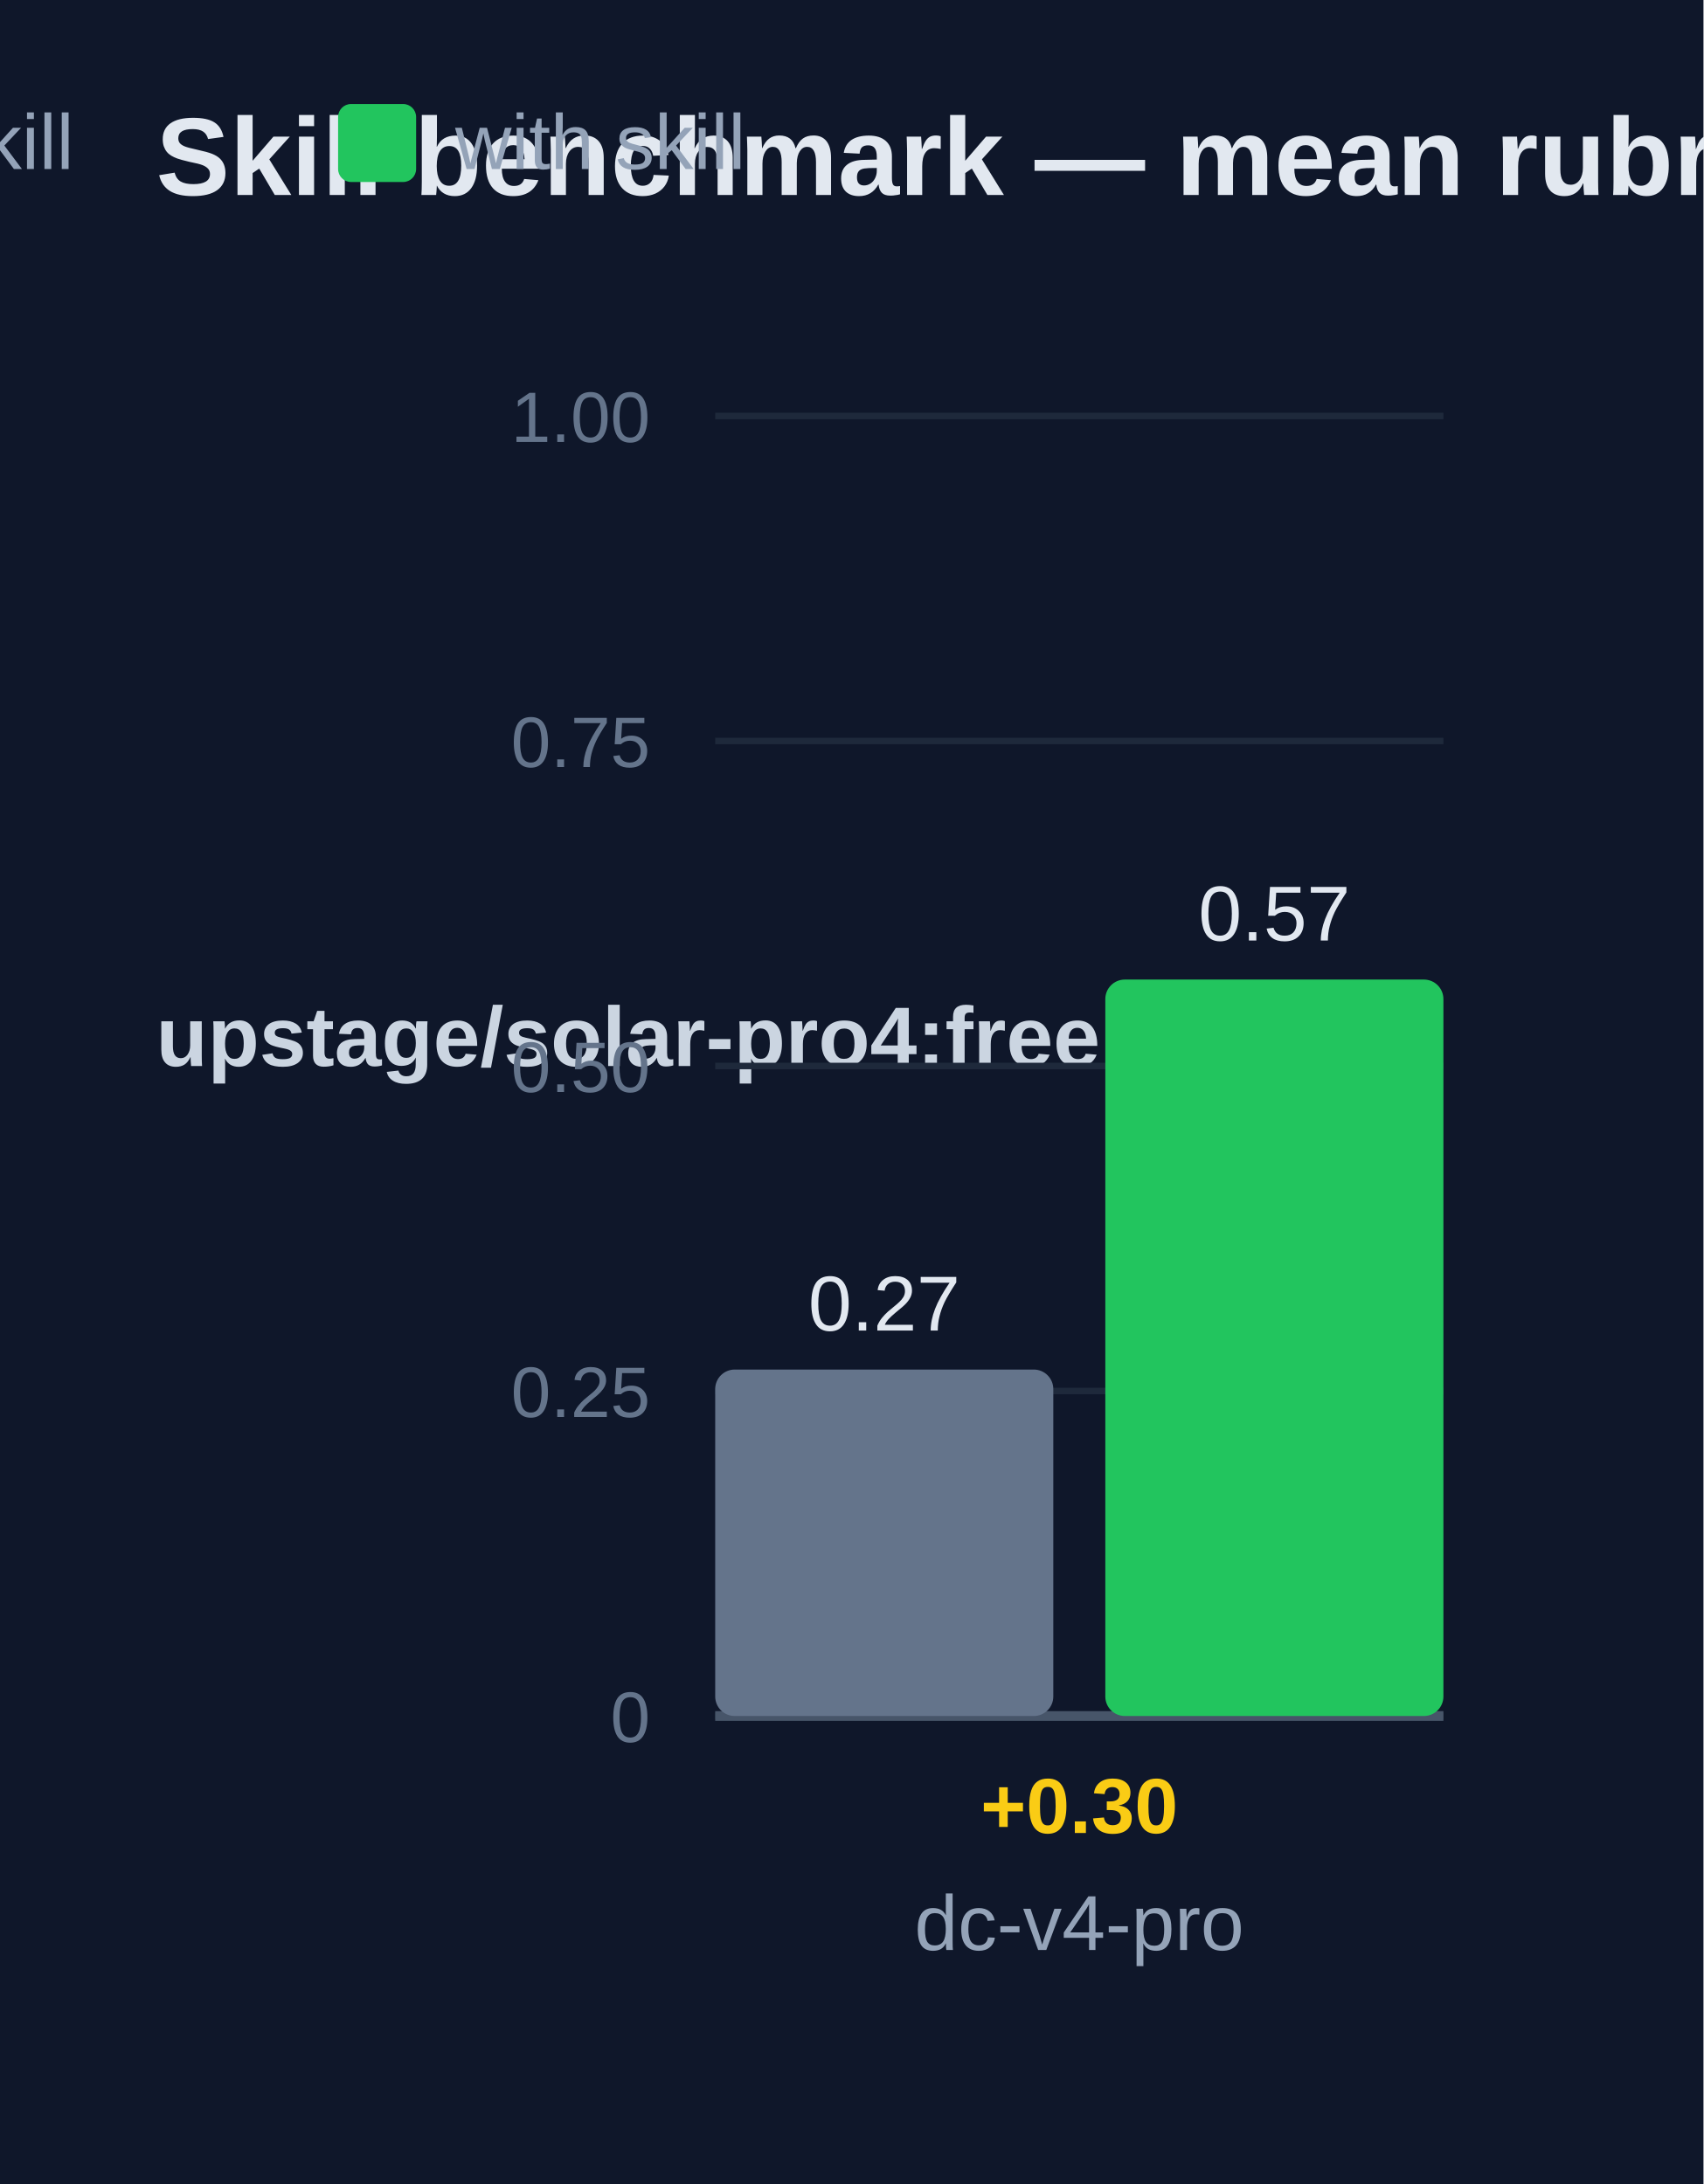
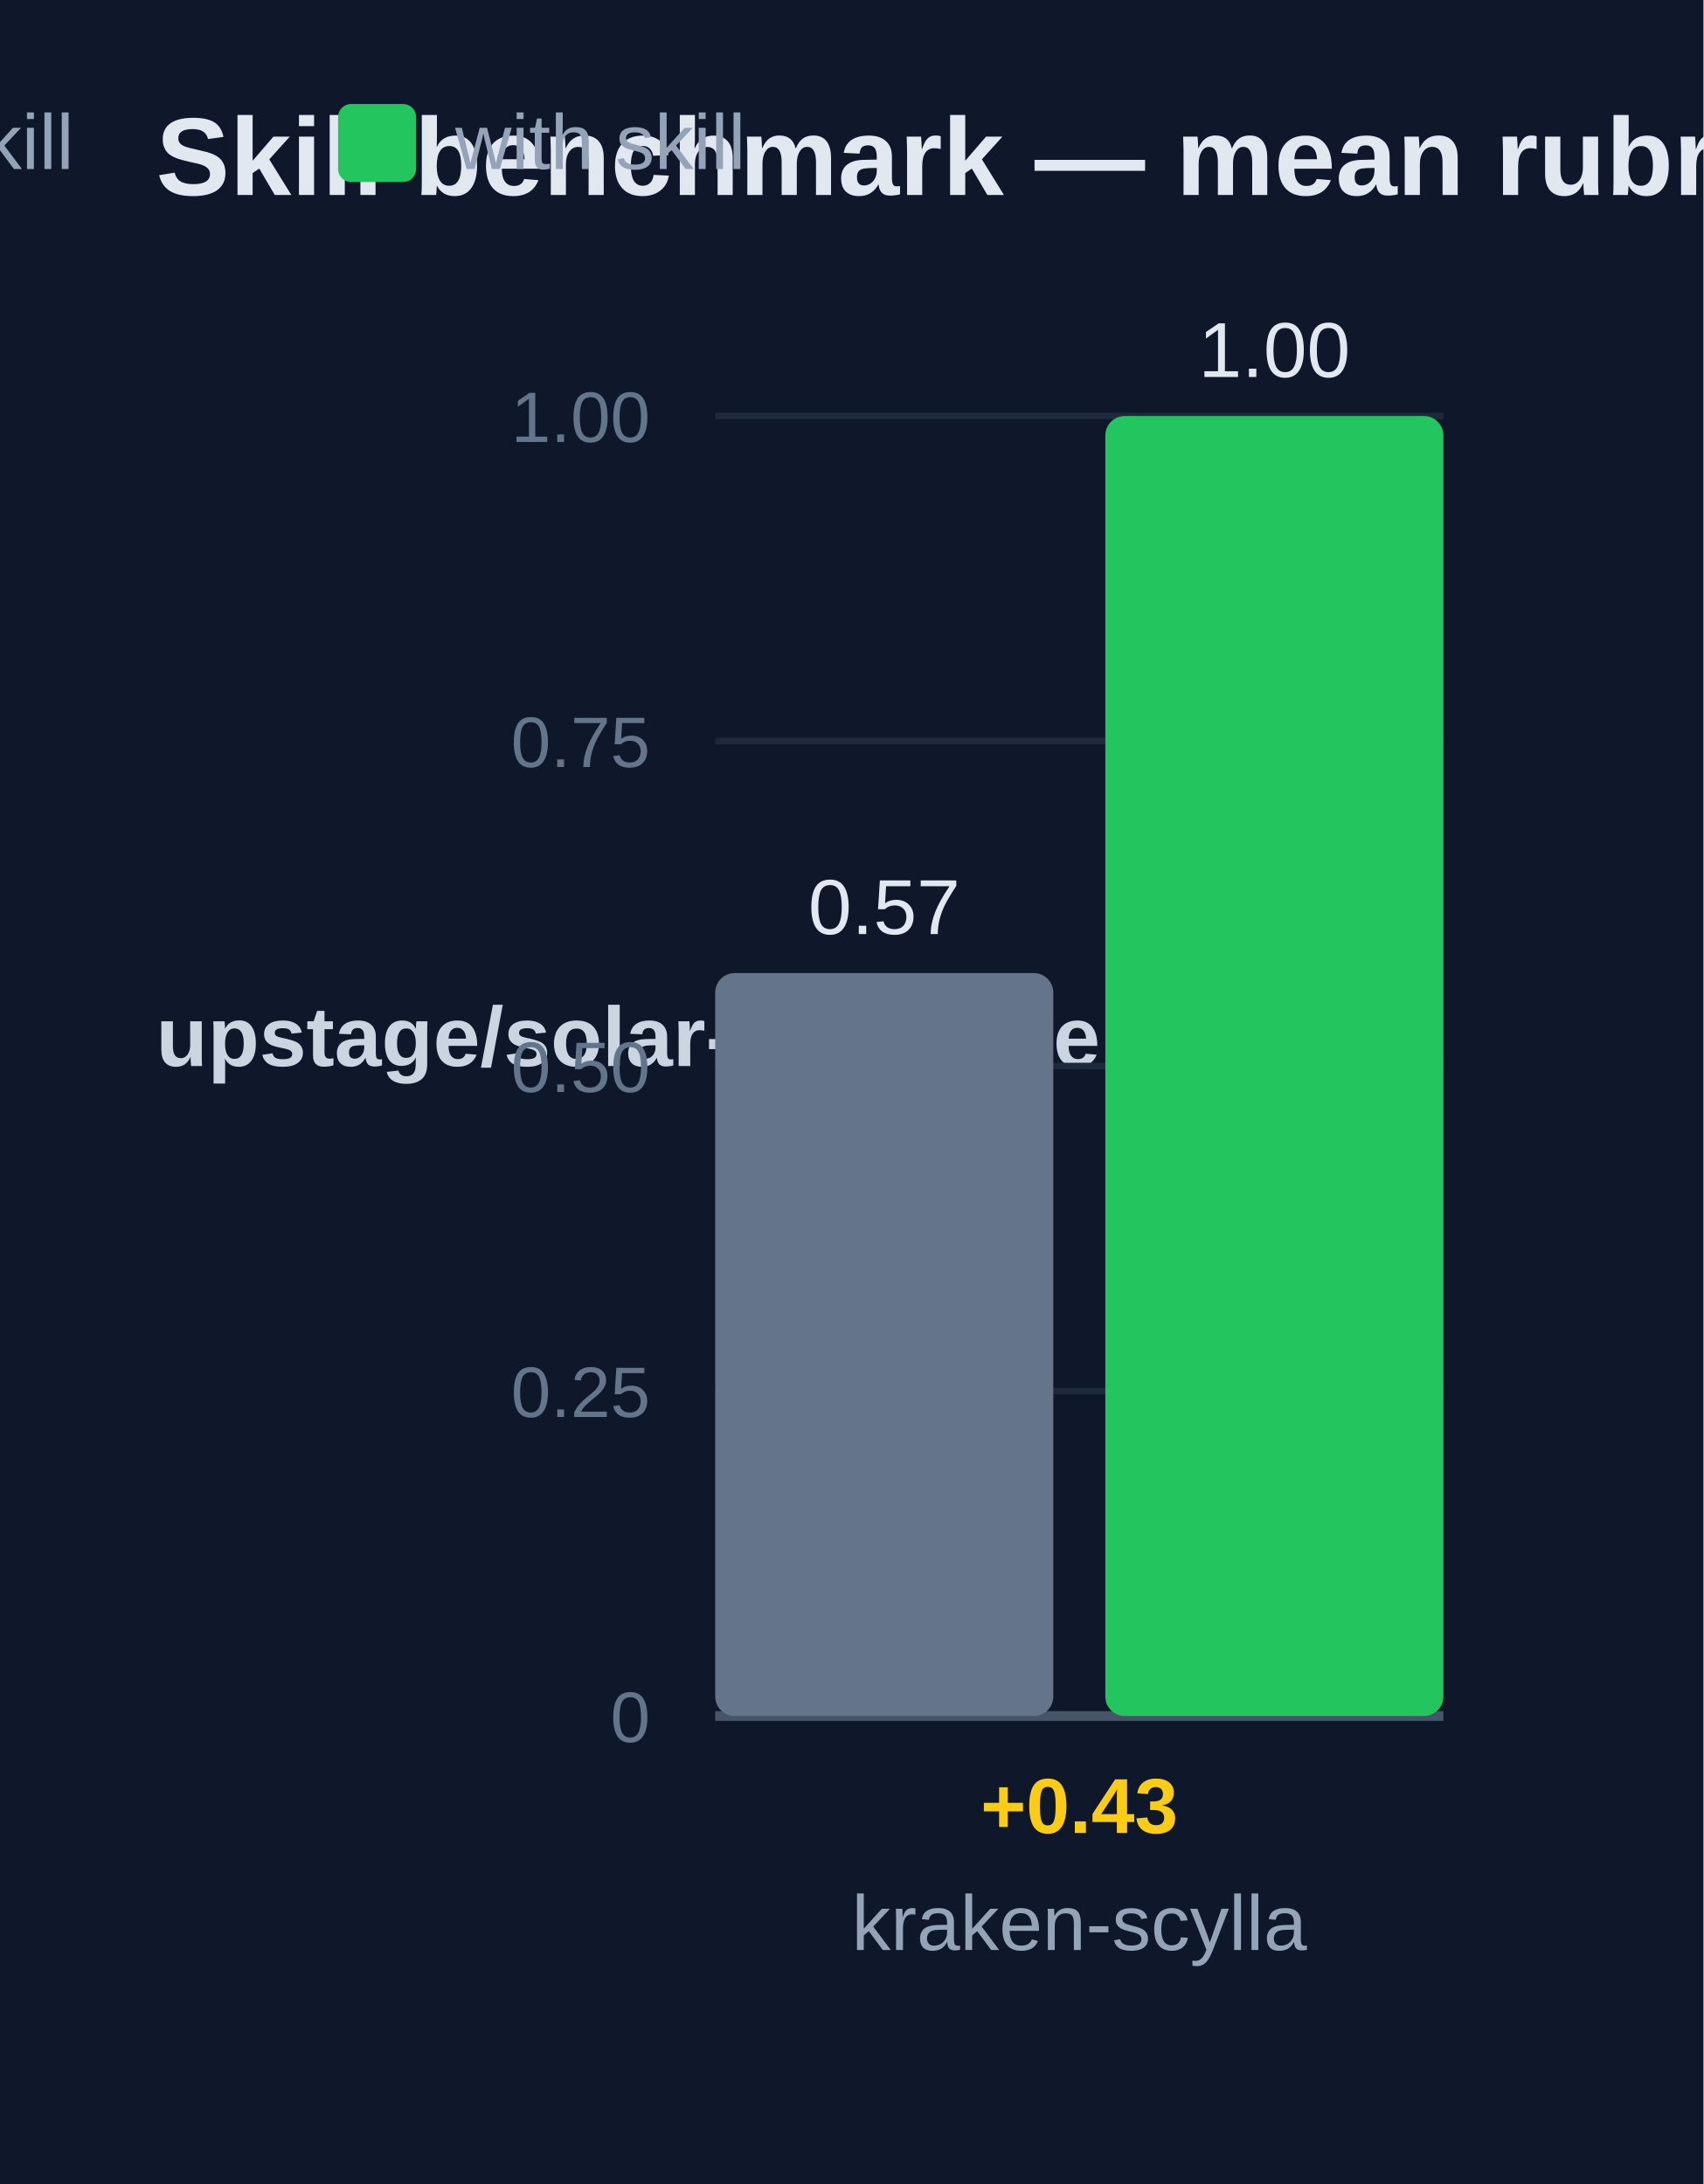
<svg xmlns="http://www.w3.org/2000/svg" width="262" height="336" font-family="Segoe UI, Arial, sans-serif">
  <rect width="100%" height="100%" fill="#0f172a" />
  <text x="24" y="30" fill="#e2e8f0" font-size="17" font-weight="bold">Skill benchmark — mean rubric score (n=3 reps)</text>
  <rect x="-68" y="16" width="12" height="12" rx="2" fill="#64748b" />
  <text x="-50" y="26" fill="#94a3b8" font-size="12">without skill</text>
  <rect x="52" y="16" width="12" height="12" rx="2" fill="#22c55e" />
  <text x="70" y="26" fill="#94a3b8" font-size="12">with skill</text>
  <text x="24" y="164" fill="#cbd5e1" font-size="13" font-weight="600">upstage/solar-pro4:free</text>
  <line x1="110" y1="264.0" x2="222" y2="264.0" stroke="#1e293b" stroke-width="1" />
  <text x="100" y="268.0" fill="#64748b" font-size="11" text-anchor="end">0</text>
  <line x1="110" y1="214.0" x2="222" y2="214.0" stroke="#1e293b" stroke-width="1" />
  <text x="100" y="218.0" fill="#64748b" font-size="11" text-anchor="end">0.25</text>
  <line x1="110" y1="164.0" x2="222" y2="164.0" stroke="#1e293b" stroke-width="1" />
  <text x="100" y="168.0" fill="#64748b" font-size="11" text-anchor="end">0.50</text>
  <line x1="110" y1="114.0" x2="222" y2="114.0" stroke="#1e293b" stroke-width="1" />
  <text x="100" y="118.0" fill="#64748b" font-size="11" text-anchor="end">0.75</text>
  <line x1="110" y1="64.0" x2="222" y2="64.0" stroke="#1e293b" stroke-width="1" />
  <text x="100" y="68.0" fill="#64748b" font-size="11" text-anchor="end">1.00</text>
  <line x1="110" y1="264" x2="222" y2="264" stroke="#475569" stroke-width="1.5" />
-   <rect x="110" y="210.7" width="52" height="53.3" rx="3" fill="#64748b" />
-   <text x="136.0" y="204.7" fill="#e2e8f0" font-size="12" text-anchor="middle">0.27</text>
-   <rect x="170" y="150.7" width="52" height="113.3" rx="3" fill="#22c55e" />
-   <text x="196.0" y="144.7" fill="#e2e8f0" font-size="12" text-anchor="middle">0.57</text>
-   <text x="166.0" y="282" fill="#facc15" font-size="12" font-weight="600" text-anchor="middle">+0.30</text>
-   <text x="166.0" y="300" fill="#94a3b8" font-size="12" text-anchor="middle">dc-v4-pro</text>
+   <rect x="110" y="149.7" width="52" height="114.3" rx="3" fill="#64748b" />
+   <text x="136.0" y="143.7" fill="#e2e8f0" font-size="12" text-anchor="middle">0.57</text>
+   <rect x="170" y="64.0" width="52" height="200.0" rx="3" fill="#22c55e" />
+   <text x="196.0" y="58.0" fill="#e2e8f0" font-size="12" text-anchor="middle">1.00</text>
+   <text x="166.0" y="282" fill="#facc15" font-size="12" font-weight="600" text-anchor="middle">+0.43</text>
+   <text x="166.0" y="300" fill="#94a3b8" font-size="12" text-anchor="middle">kraken-scylla</text>
</svg>
